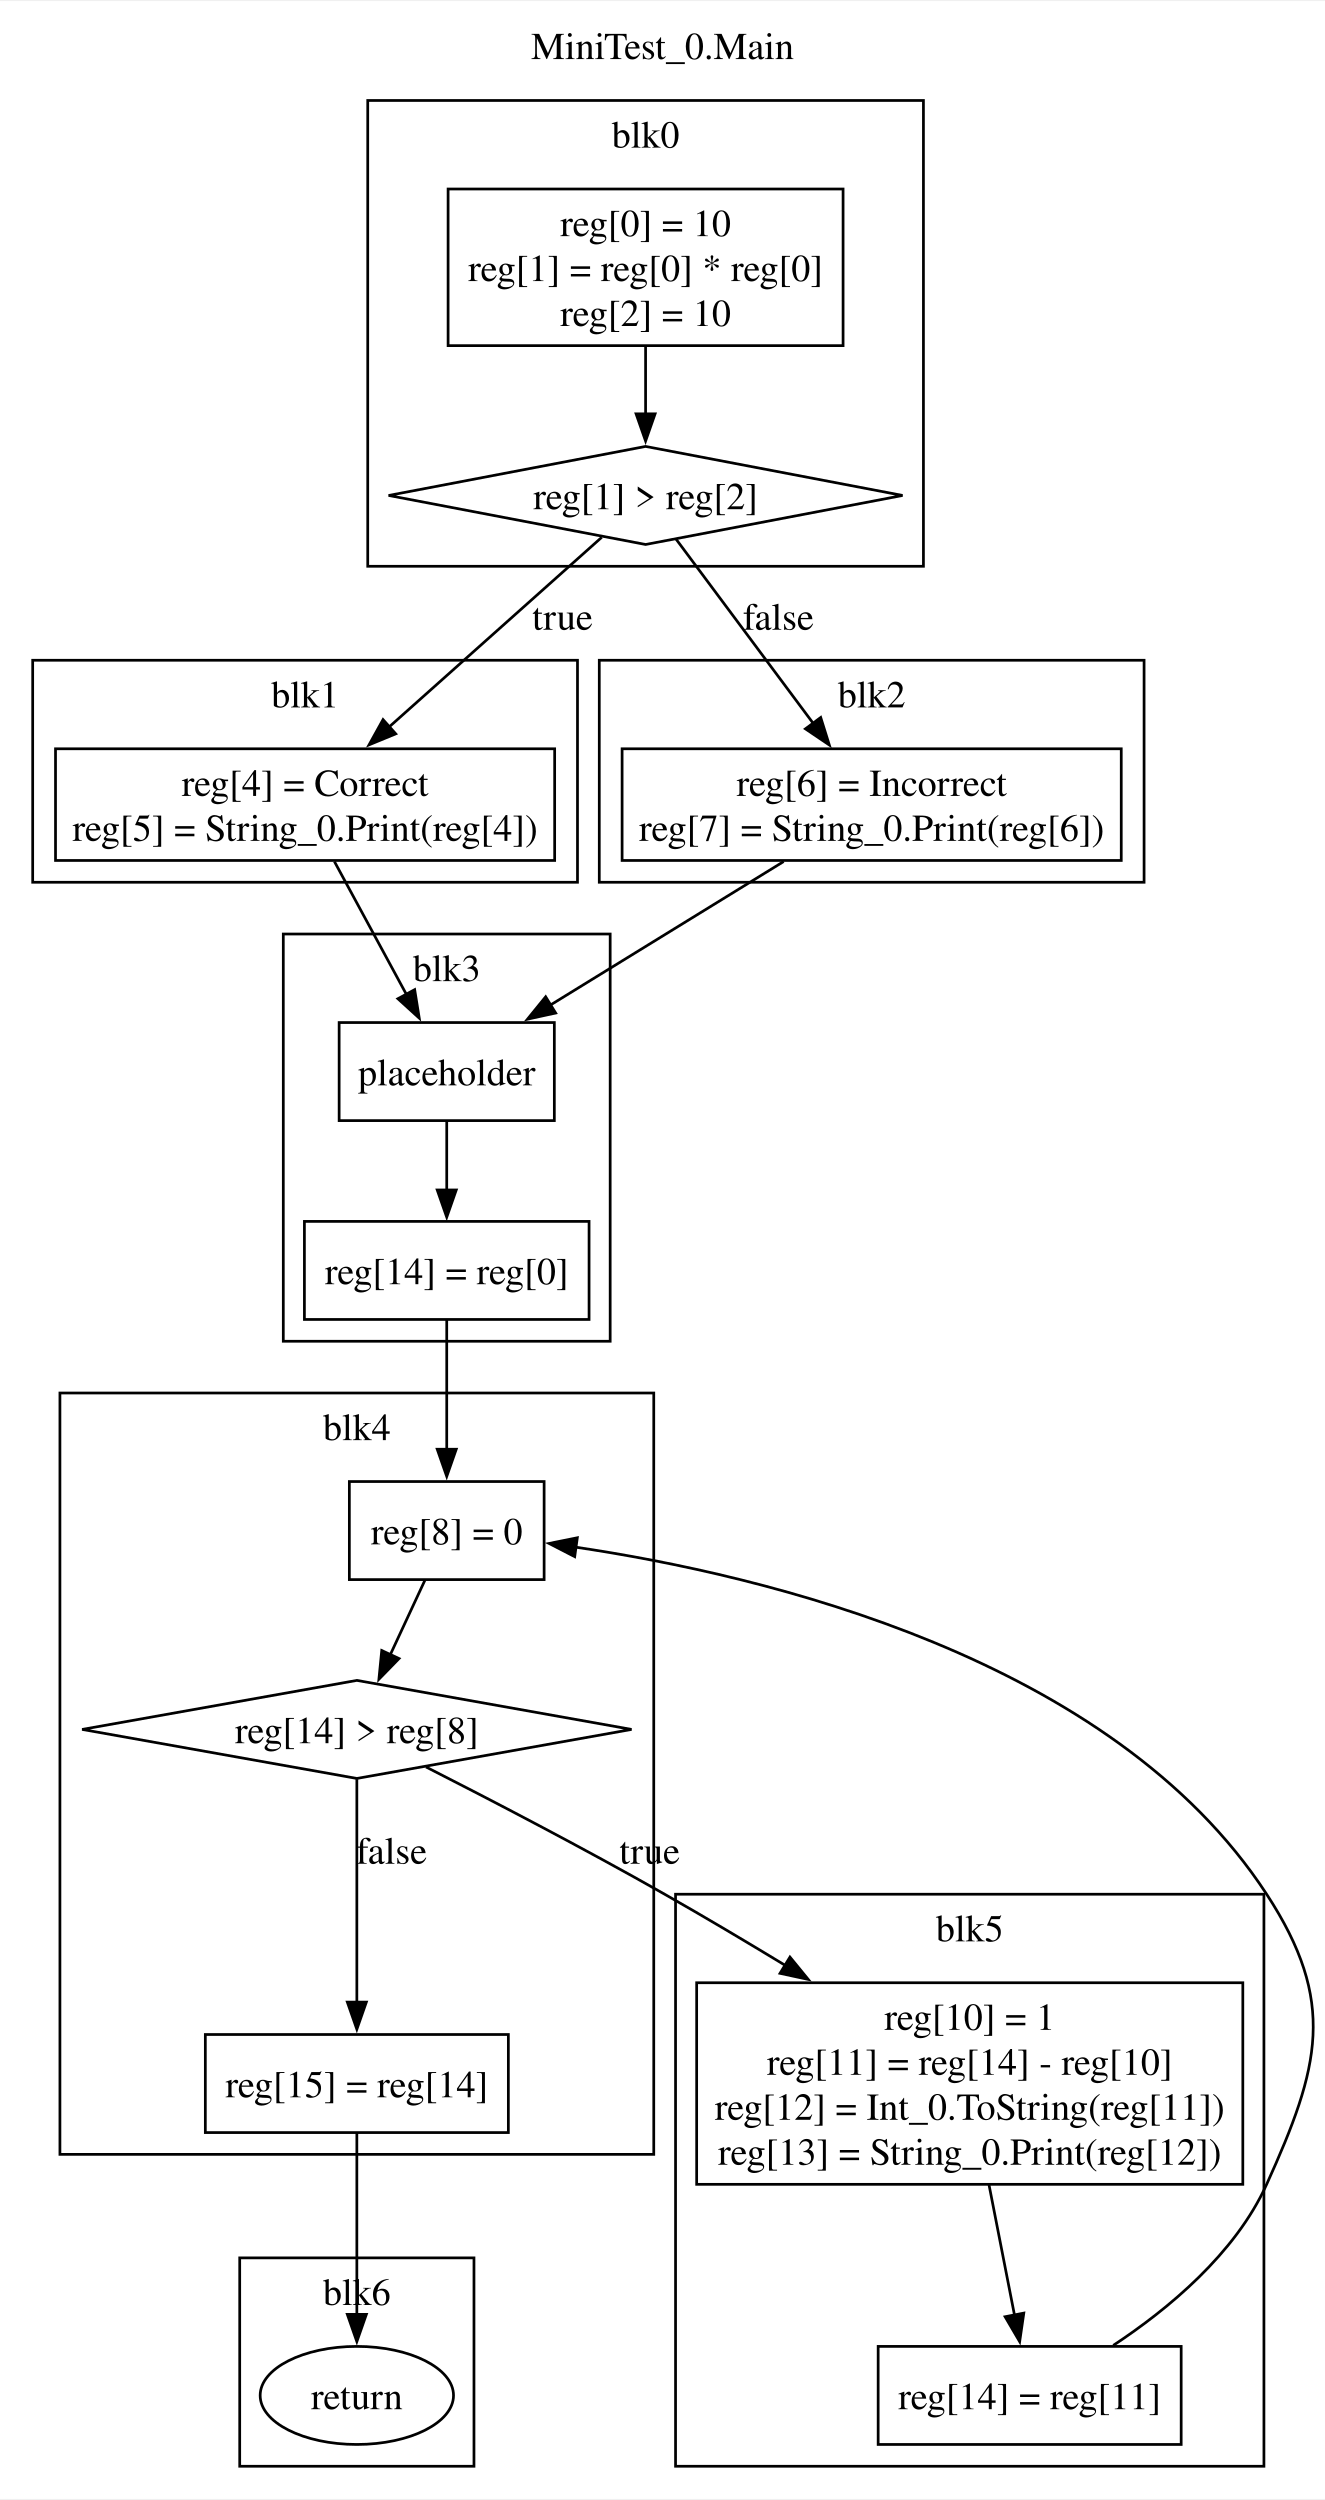
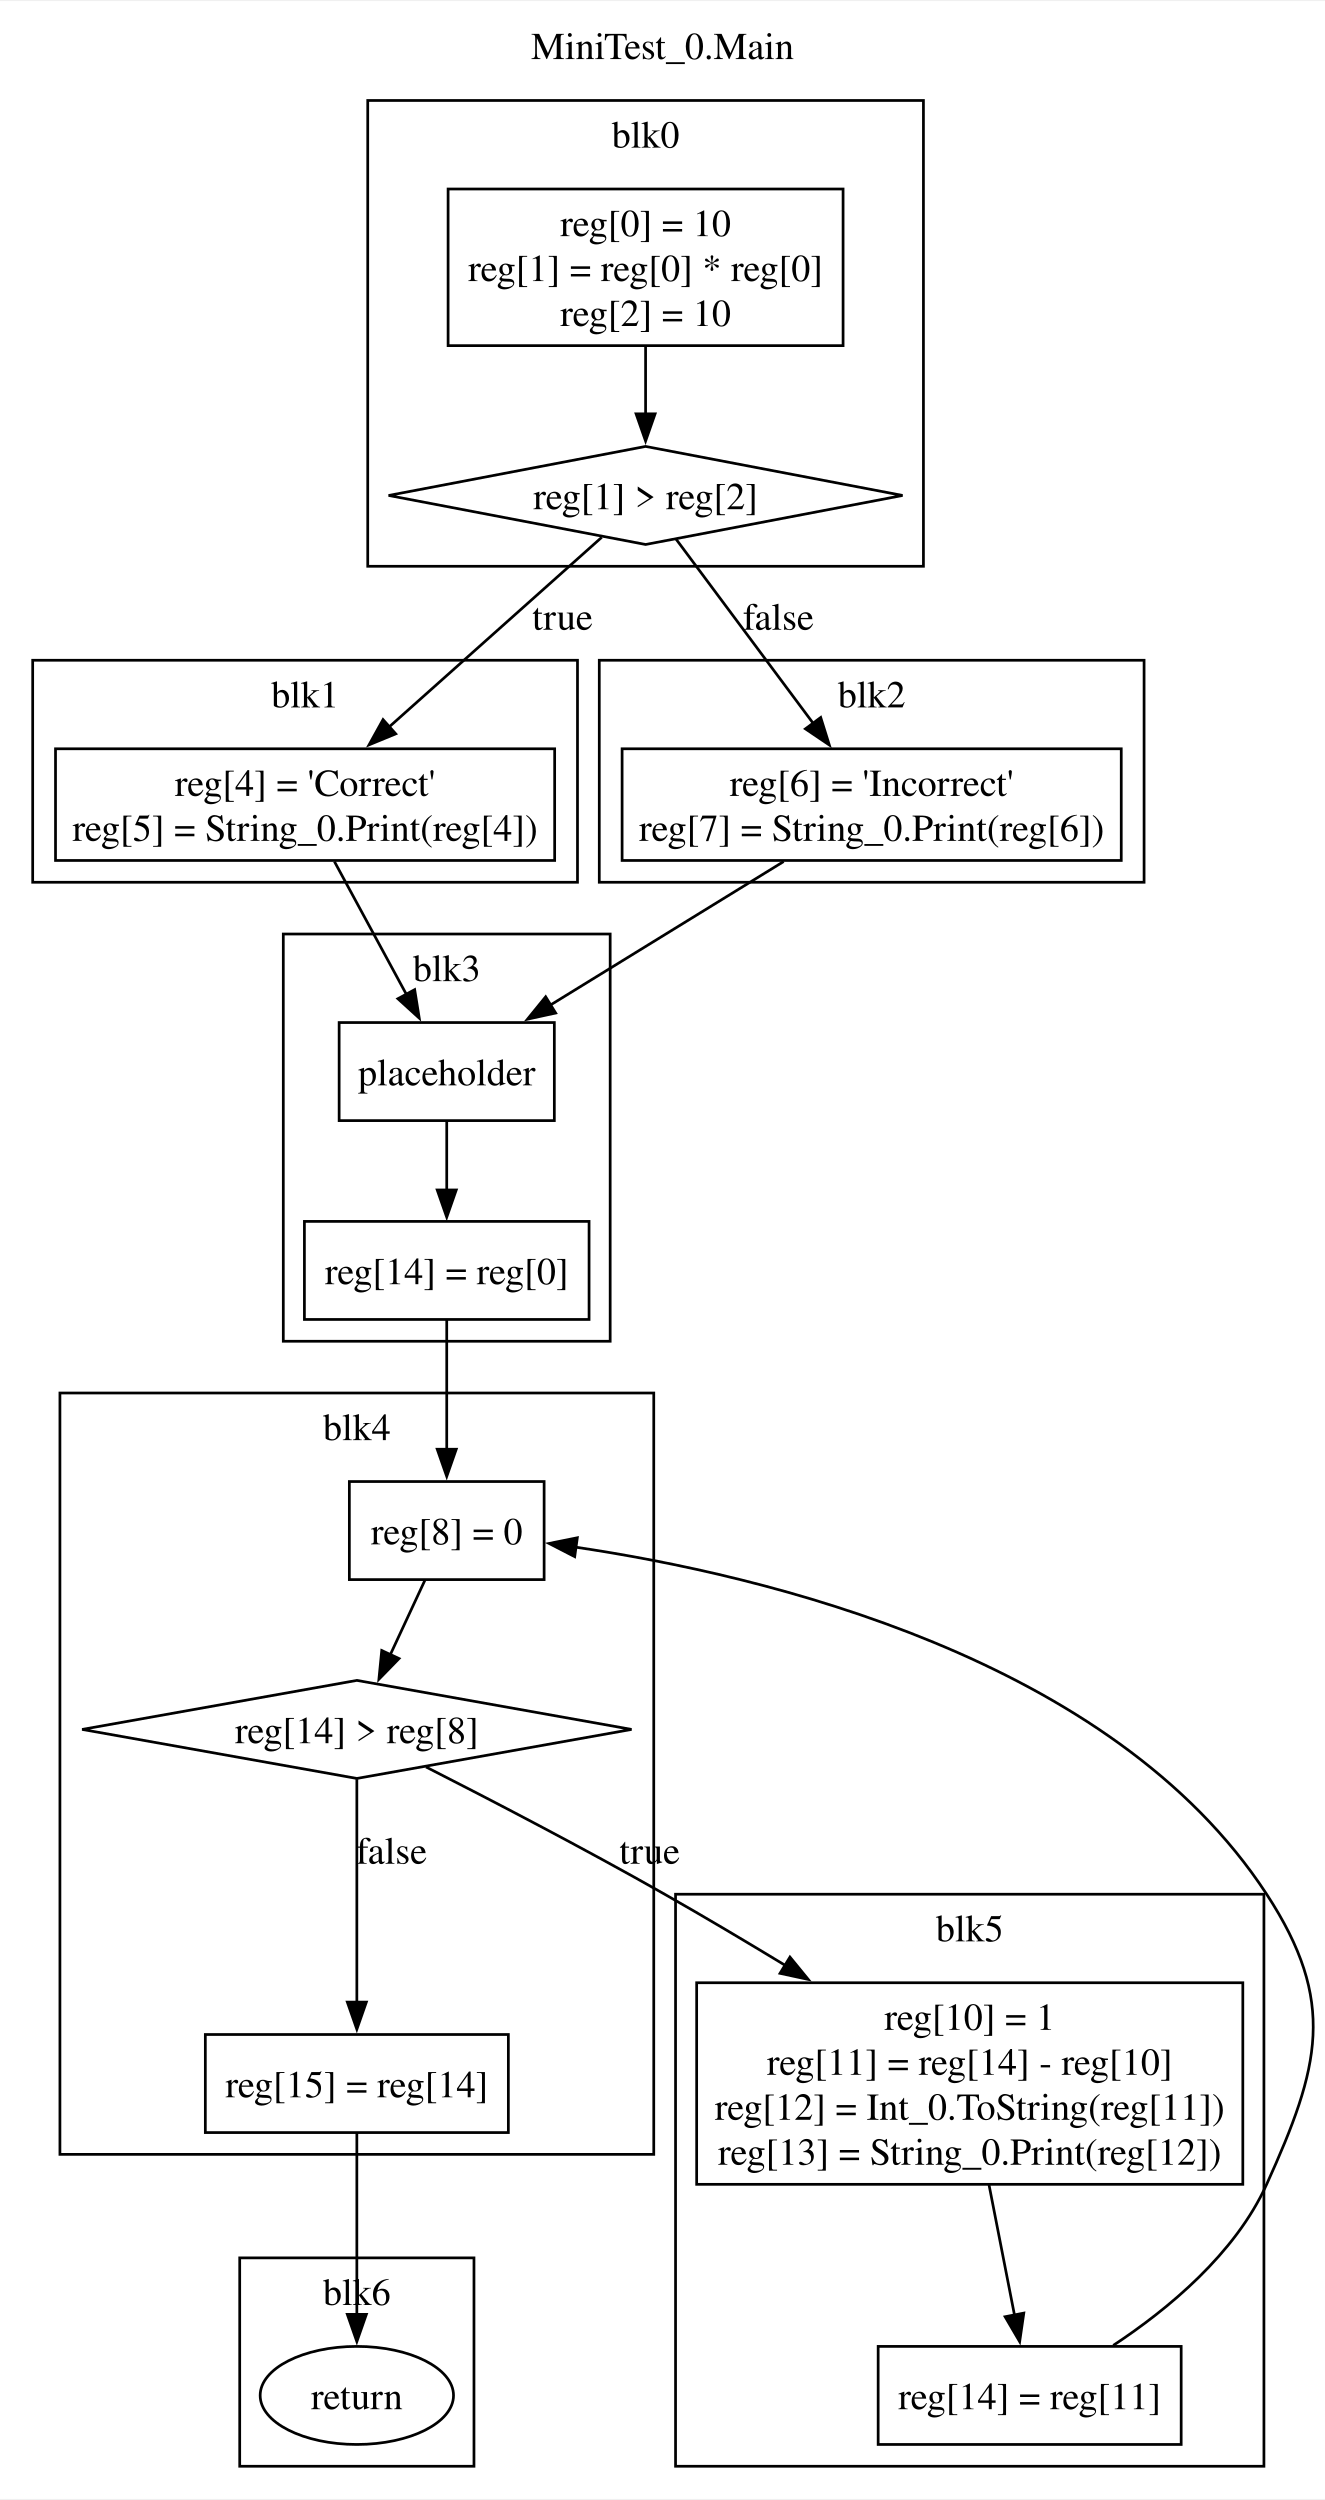
<svg xmlns="http://www.w3.org/2000/svg" width="486pt" height="917pt" viewBox="0.00 0.00 486.41 917.00">
  <g id="graph0" class="graph" transform="scale(1 1) rotate(0) translate(4 913)">
    <polygon fill="white" stroke="none" points="-4,4 -4,-913 482.41,-913 482.41,4 -4,4" />
    <text text-anchor="middle" x="239.21" y="-891.7" font-family="Times,serif" font-size="14.00">MiniTest_0.Main</text>
    <g id="clust1" class="cluster">
      <polygon fill="none" stroke="black" points="131,-705.5 131,-876.5 335,-876.5 335,-705.5 131,-705.5" />
      <text text-anchor="middle" x="233" y="-859.2" font-family="Times,serif" font-size="14.00">blk0</text>
    </g>
    <g id="clust2" class="cluster">
      <polygon fill="none" stroke="black" points="8,-589.5 8,-671 208,-671 208,-589.5 8,-589.5" />
      <text text-anchor="middle" x="108" y="-653.7" font-family="Times,serif" font-size="14.00">blk1</text>
    </g>
    <g id="clust3" class="cluster">
      <polygon fill="none" stroke="black" points="216,-589.5 216,-671 416,-671 416,-589.5 216,-589.5" />
      <text text-anchor="middle" x="316" y="-653.7" font-family="Times,serif" font-size="14.00">blk2</text>
    </g>
    <g id="clust4" class="cluster">
      <polygon fill="none" stroke="black" points="100,-421 100,-570.5 220,-570.5 220,-421 100,-421" />
      <text text-anchor="middle" x="160" y="-553.2" font-family="Times,serif" font-size="14.00">blk3</text>
    </g>
    <g id="clust5" class="cluster">
      <polygon fill="none" stroke="black" points="18,-122.5 18,-402 236,-402 236,-122.5 18,-122.5" />
      <text text-anchor="middle" x="127" y="-384.7" font-family="Times,serif" font-size="14.00">blk4</text>
    </g>
    <g id="clust6" class="cluster">
      <polygon fill="none" stroke="black" points="244,-8 244,-218 460,-218 460,-8 244,-8" />
      <text text-anchor="middle" x="352" y="-200.7" font-family="Times,serif" font-size="14.00">blk5</text>
    </g>
    <g id="clust7" class="cluster">
      <polygon fill="none" stroke="black" points="84,-8 84,-84.5 170,-84.5 170,-8 84,-8" />
      <text text-anchor="middle" x="127" y="-67.2" font-family="Times,serif" font-size="14.00">blk6</text>
    </g>
    <g id="node1" class="node">
      <polygon fill="none" stroke="black" points="305.5,-844 160.5,-844 160.5,-786.5 305.5,-786.5 305.5,-844" />
      <text text-anchor="middle" x="233" y="-826.7" font-family="Times,serif" font-size="14.00">reg[0] = 10</text>
      <text text-anchor="middle" x="233" y="-810.2" font-family="Times,serif" font-size="14.00">reg[1] = reg[0] * reg[0]</text>
      <text text-anchor="middle" x="233" y="-793.7" font-family="Times,serif" font-size="14.00">reg[2] = 10</text>
    </g>
    <g id="node2" class="node">
      <polygon fill="none" stroke="black" points="233,-749.5 138.66,-731.5 233,-713.5 327.34,-731.5 233,-749.5" />
      <text text-anchor="middle" x="233" y="-726.45" font-family="Times,serif" font-size="14.00">reg[1] &gt; reg[2]</text>
    </g>
    <g id="edge1" class="edge">
      <path fill="none" stroke="black" d="M233,-786.12C233,-778.14 233,-769.45 233,-761.43" />
      <polygon fill="black" stroke="black" points="236.5,-761.47 233,-751.47 229.5,-761.47 236.5,-761.47" />
    </g>
    <g id="node3" class="node">
      <polygon fill="none" stroke="black" points="199.62,-638.5 16.38,-638.5 16.38,-597.5 199.62,-597.5 199.62,-638.5" />
-       <text text-anchor="middle" x="108" y="-621.2" font-family="Times,serif" font-size="14.00">reg[4] = Correct</text>
+       <text text-anchor="middle" x="108" y="-621.2" font-family="Times,serif" font-size="14.00">reg[4] = 'Correct'</text>
      <text text-anchor="middle" x="108" y="-604.7" font-family="Times,serif" font-size="14.00">reg[5] = String_0.Print(reg[4])</text>
    </g>
    <g id="edge2" class="edge">
      <path fill="none" stroke="black" d="M216.91,-716.15C197.21,-698.58 163.42,-668.43 138.69,-646.37" />
      <polygon fill="black" stroke="black" points="141.28,-643.99 131.48,-639.95 136.62,-649.22 141.28,-643.99" />
      <text text-anchor="middle" x="202.5" y="-682.2" font-family="Times,serif" font-size="14.00">true</text>
    </g>
    <g id="node4" class="node">
      <polygon fill="none" stroke="black" points="407.62,-638.5 224.38,-638.5 224.38,-597.5 407.62,-597.5 407.62,-638.5" />
-       <text text-anchor="middle" x="316" y="-621.2" font-family="Times,serif" font-size="14.00">reg[6] = Incorrect</text>
+       <text text-anchor="middle" x="316" y="-621.2" font-family="Times,serif" font-size="14.00">reg[6] = 'Incorrect'</text>
      <text text-anchor="middle" x="316" y="-604.7" font-family="Times,serif" font-size="14.00">reg[7] = String_0.Print(reg[6])</text>
    </g>
    <g id="edge3" class="edge">
      <path fill="none" stroke="black" d="M244.19,-715.46C257.07,-698.17 278.5,-669.38 294.6,-647.75" />
      <polygon fill="black" stroke="black" points="297.29,-650 300.45,-639.89 291.67,-645.82 297.29,-650" />
      <text text-anchor="middle" x="281.75" y="-682.2" font-family="Times,serif" font-size="14.00">false</text>
    </g>
    <g id="node5" class="node">
      <polygon fill="none" stroke="black" points="199.5,-538 120.5,-538 120.5,-502 199.5,-502 199.5,-538" />
      <text text-anchor="middle" x="160" y="-514.95" font-family="Times,serif" font-size="14.00">placeholder</text>
    </g>
    <g id="edge4" class="edge">
      <path fill="none" stroke="black" d="M118.77,-597.11C126.41,-583.01 136.76,-563.91 145.17,-548.37" />
      <polygon fill="black" stroke="black" points="148.23,-550.08 149.91,-539.62 142.07,-546.75 148.23,-550.08" />
    </g>
    <g id="edge5" class="edge">
      <path fill="none" stroke="black" d="M283.68,-597.11C258.75,-581.77 224.21,-560.51 197.97,-544.37" />
      <polygon fill="black" stroke="black" points="199.99,-541.5 189.64,-539.24 196.32,-547.46 199.99,-541.5" />
    </g>
    <g id="node6" class="node">
      <polygon fill="none" stroke="black" points="212.25,-465 107.75,-465 107.75,-429 212.25,-429 212.25,-465" />
      <text text-anchor="middle" x="160" y="-441.95" font-family="Times,serif" font-size="14.00">reg[14] = reg[0]</text>
    </g>
    <g id="edge6" class="edge">
      <path fill="none" stroke="black" d="M160,-501.81C160,-494.23 160,-485.1 160,-476.54" />
      <polygon fill="black" stroke="black" points="163.5,-476.54 160,-466.54 156.5,-476.54 163.5,-476.54" />
    </g>
    <g id="node7" class="node">
      <polygon fill="none" stroke="black" points="195.75,-369.5 124.25,-369.5 124.25,-333.5 195.75,-333.5 195.75,-369.5" />
      <text text-anchor="middle" x="160" y="-346.45" font-family="Times,serif" font-size="14.00">reg[8] = 0</text>
    </g>
    <g id="edge7" class="edge">
      <path fill="none" stroke="black" d="M160,-428.85C160,-415.49 160,-396.65 160,-381.03" />
      <polygon fill="black" stroke="black" points="163.5,-381.37 160,-371.37 156.5,-381.37 163.5,-381.37" />
    </g>
    <g id="node8" class="node">
      <polygon fill="none" stroke="black" points="127,-296.5 26.15,-278.5 127,-260.5 227.85,-278.5 127,-296.5" />
      <text text-anchor="middle" x="127" y="-273.45" font-family="Times,serif" font-size="14.00">reg[14] &gt; reg[8]</text>
    </g>
    <g id="edge8" class="edge">
      <path fill="none" stroke="black" d="M152.01,-333.31C148.17,-325.05 143.49,-314.97 139.21,-305.78" />
      <polygon fill="black" stroke="black" points="142.49,-304.52 135.1,-296.93 136.14,-307.47 142.49,-304.52" />
    </g>
    <g id="node9" class="node">
      <polygon fill="none" stroke="black" points="452.25,-185.5 251.75,-185.5 251.75,-111.5 452.25,-111.5 452.25,-185.5" />
      <text text-anchor="middle" x="352" y="-168.2" font-family="Times,serif" font-size="14.00">reg[10] = 1</text>
      <text text-anchor="middle" x="352" y="-151.7" font-family="Times,serif" font-size="14.00">reg[11] = reg[14] - reg[10]</text>
      <text text-anchor="middle" x="352" y="-135.2" font-family="Times,serif" font-size="14.00">reg[12] = Int_0.ToString(reg[11])</text>
      <text text-anchor="middle" x="352" y="-118.7" font-family="Times,serif" font-size="14.00">reg[13] = String_0.Print(reg[12])</text>
    </g>
    <g id="edge9" class="edge">
      <path fill="none" stroke="black" d="M152.38,-264.72C175.45,-252.98 210.31,-234.87 240,-218 254.55,-209.73 269.96,-200.57 284.55,-191.71" />
      <polygon fill="black" stroke="black" points="286,-194.93 292.71,-186.73 282.35,-188.96 286,-194.93" />
      <text text-anchor="middle" x="234.5" y="-229.2" font-family="Times,serif" font-size="14.00">true</text>
    </g>
    <g id="node10" class="node">
      <polygon fill="none" stroke="black" points="182.62,-166.5 71.38,-166.5 71.38,-130.5 182.62,-130.5 182.62,-166.5" />
      <text text-anchor="middle" x="127" y="-143.45" font-family="Times,serif" font-size="14.00">reg[15] = reg[14]</text>
    </g>
    <g id="edge10" class="edge">
      <path fill="none" stroke="black" d="M127,-260.24C127,-239.24 127,-203.5 127,-178.31" />
      <polygon fill="black" stroke="black" points="130.5,-178.41 127,-168.41 123.5,-178.41 130.5,-178.41" />
      <text text-anchor="middle" x="139.75" y="-229.2" font-family="Times,serif" font-size="14.00">false</text>
    </g>
    <g id="node12" class="node">
      <polygon fill="none" stroke="black" points="429.62,-52 318.38,-52 318.38,-16 429.62,-16 429.62,-52" />
      <text text-anchor="middle" x="374" y="-28.95" font-family="Times,serif" font-size="14.00">reg[14] = reg[11]</text>
    </g>
    <g id="edge12" class="edge">
      <path fill="none" stroke="black" d="M359.08,-111.29C362.1,-95.83 365.58,-78.05 368.42,-63.55" />
      <polygon fill="black" stroke="black" points="371.85,-64.23 370.33,-53.74 364.98,-62.89 371.85,-64.23" />
    </g>
    <g id="node11" class="node">
      <ellipse fill="none" stroke="black" cx="127" cy="-34" rx="35.49" ry="18" />
      <text text-anchor="middle" x="127" y="-28.95" font-family="Times,serif" font-size="14.00">return </text>
    </g>
    <g id="edge11" class="edge">
      <path fill="none" stroke="black" d="M127,-130.41C127,-112.74 127,-84.82 127,-63.74" />
      <polygon fill="black" stroke="black" points="130.5,-63.76 127,-53.76 123.5,-63.76 130.5,-63.76" />
    </g>
    <g id="edge13" class="edge">
      <path fill="none" stroke="black" d="M404.69,-52.37C424.82,-65.66 449.48,-86.03 461,-111.5 480.51,-154.63 486.86,-178.36 461,-218 404.33,-304.86 276.55,-335.16 207.09,-345.44" />
      <polygon fill="black" stroke="black" points="206.98,-341.92 197.56,-346.77 207.94,-348.86 206.98,-341.92" />
    </g>
  </g>
</svg>
